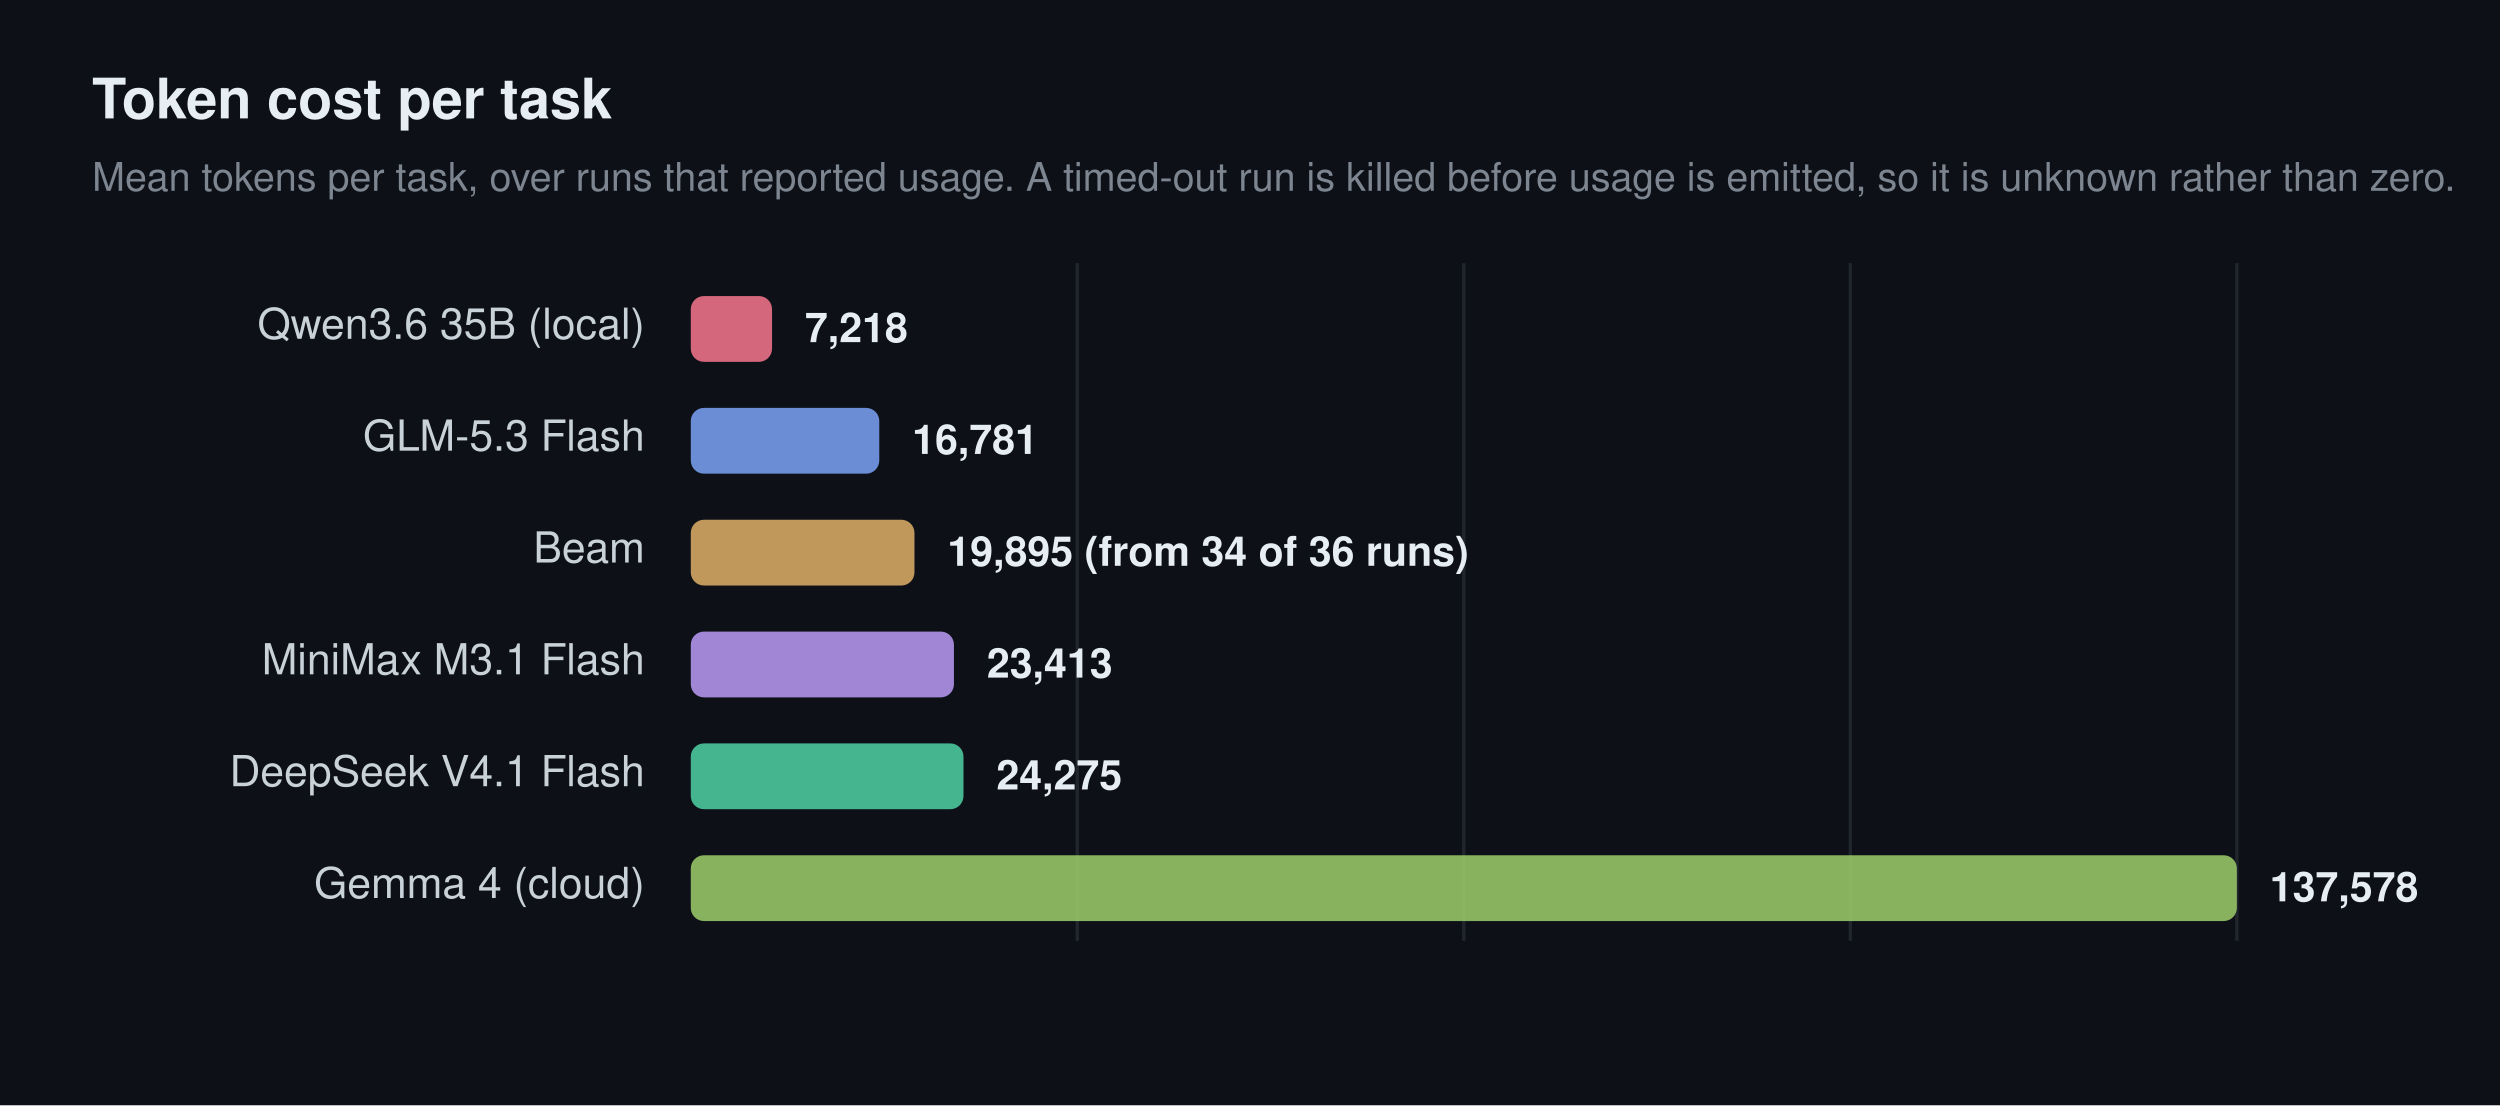
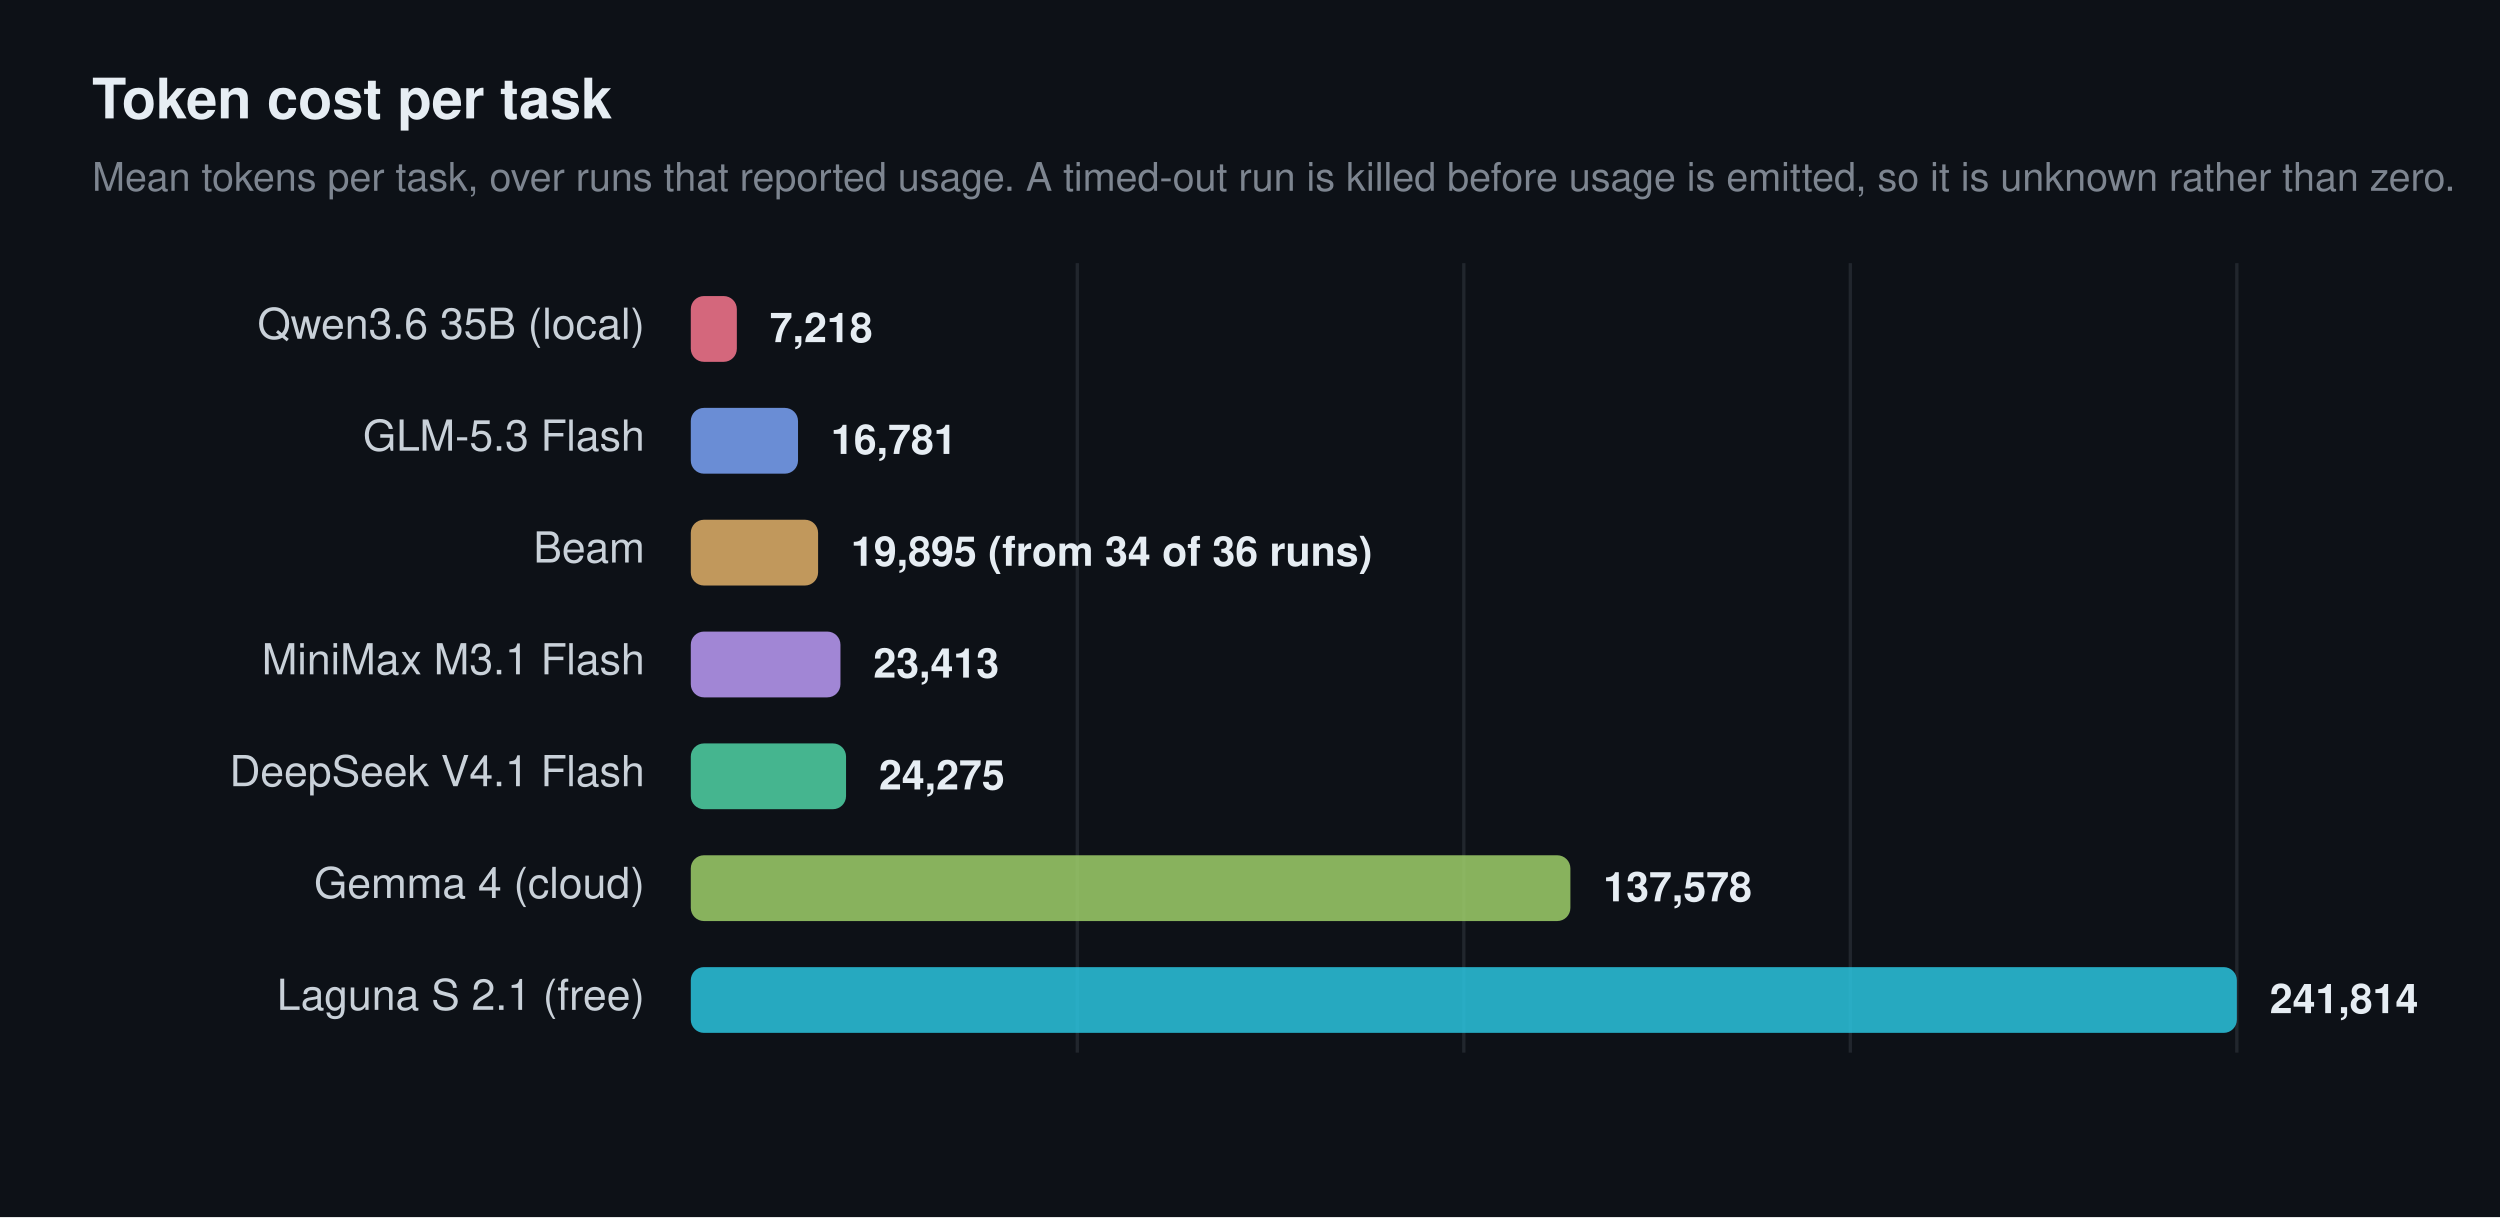
- <svg xmlns="http://www.w3.org/2000/svg" width="760" height="336" viewBox="0 0 760 336" font-family="ui-sans-serif, -apple-system, Segoe UI, Helvetica, Arial, sans-serif">
+ <svg xmlns="http://www.w3.org/2000/svg" width="760" height="370" viewBox="0 0 760 370" font-family="ui-sans-serif, -apple-system, Segoe UI, Helvetica, Arial, sans-serif">
  <rect width="100%" height="100%" fill="#0d1117" />
  <text x="28" y="36" fill="#e6edf3" font-size="17" font-weight="600">Token cost per task</text>
  <text x="28" y="58" fill="#7d8590" font-size="12">Mean tokens per task, over runs that reported usage. A timed-out run is killed before usage is emitted, so it is unknown rather than zero.</text>
-   <line x1="327.5" y1="80" x2="327.5" y2="286" stroke="#21262d" stroke-width="1" />
-   <line x1="445.0" y1="80" x2="445.0" y2="286" stroke="#21262d" stroke-width="1" />
-   <line x1="562.5" y1="80" x2="562.5" y2="286" stroke="#21262d" stroke-width="1" />
-   <line x1="680.0" y1="80" x2="680.0" y2="286" stroke="#21262d" stroke-width="1" />
+   <line x1="327.5" y1="80" x2="327.5" y2="320" stroke="#21262d" stroke-width="1" />
+   <line x1="445.0" y1="80" x2="445.0" y2="320" stroke="#21262d" stroke-width="1" />
+   <line x1="562.5" y1="80" x2="562.5" y2="320" stroke="#21262d" stroke-width="1" />
+   <line x1="680.0" y1="80" x2="680.0" y2="320" stroke="#21262d" stroke-width="1" />
  <text x="196" y="103" fill="#c9d1d9" font-size="13" text-anchor="end">Qwen3.6 35B (local)</text>
-   <rect x="210" y="90" width="24.7" height="20" rx="4" fill="#f7768e" opacity="0.85" />
-   <text x="244.7" y="104" fill="#e6edf3" font-size="12.5" font-weight="600">7,218</text>
+   <rect x="210" y="90" width="14.0" height="20" rx="4" fill="#f7768e" opacity="0.85" />
+   <text x="234.0" y="104" fill="#e6edf3" font-size="12.5" font-weight="600">7,218</text>
  <text x="196" y="137" fill="#c9d1d9" font-size="13" text-anchor="end">GLM-5.3 Flash</text>
-   <rect x="210" y="124" width="57.3" height="20" rx="4" fill="#7aa2f7" opacity="0.85" />
-   <text x="277.3" y="138" fill="#e6edf3" font-size="12.5" font-weight="600">16,781</text>
+   <rect x="210" y="124" width="32.6" height="20" rx="4" fill="#7aa2f7" opacity="0.85" />
+   <text x="252.6" y="138" fill="#e6edf3" font-size="12.5" font-weight="600">16,781</text>
  <text x="196" y="171" fill="#c9d1d9" font-size="13" text-anchor="end">Beam</text>
-   <rect x="210" y="158" width="68.0" height="20" rx="4" fill="#e0af68" opacity="0.85" />
-   <text x="288.0" y="172" fill="#e6edf3" font-size="12.5" font-weight="600">19,895  (from 34 of 36 runs)</text>
+   <rect x="210" y="158" width="38.7" height="20" rx="4" fill="#e0af68" opacity="0.85" />
+   <text x="258.7" y="172" fill="#e6edf3" font-size="12.5" font-weight="600">19,895  (from 34 of 36 runs)</text>
  <text x="196" y="205" fill="#c9d1d9" font-size="13" text-anchor="end">MiniMax M3.1 Flash</text>
-   <rect x="210" y="192" width="80.0" height="20" rx="4" fill="#bb9af7" opacity="0.85" />
-   <text x="300.0" y="206" fill="#e6edf3" font-size="12.5" font-weight="600">23,413</text>
+   <rect x="210" y="192" width="45.5" height="20" rx="4" fill="#bb9af7" opacity="0.85" />
+   <text x="265.5" y="206" fill="#e6edf3" font-size="12.5" font-weight="600">23,413</text>
  <text x="196" y="239" fill="#c9d1d9" font-size="13" text-anchor="end">DeepSeek V4.1 Flash</text>
-   <rect x="210" y="226" width="82.9" height="20" rx="4" fill="#4fd1a5" opacity="0.85" />
-   <text x="302.9" y="240" fill="#e6edf3" font-size="12.5" font-weight="600">24,275</text>
+   <rect x="210" y="226" width="47.2" height="20" rx="4" fill="#4fd1a5" opacity="0.85" />
+   <text x="267.2" y="240" fill="#e6edf3" font-size="12.5" font-weight="600">24,275</text>
  <text x="196" y="273" fill="#c9d1d9" font-size="13" text-anchor="end">Gemma 4 (cloud)</text>
-   <rect x="210" y="260" width="470.0" height="20" rx="4" fill="#9ece6a" opacity="0.85" />
-   <text x="690.0" y="274" fill="#e6edf3" font-size="12.5" font-weight="600">137,578</text>
+   <rect x="210" y="260" width="267.4" height="20" rx="4" fill="#9ece6a" opacity="0.85" />
+   <text x="487.4" y="274" fill="#e6edf3" font-size="12.5" font-weight="600">137,578</text>
+   <text x="196" y="307" fill="#c9d1d9" font-size="13" text-anchor="end">Laguna S 2.1 (free)</text>
+   <rect x="210" y="294" width="470.0" height="20" rx="4" fill="#2ac3de" opacity="0.85" />
+   <text x="690.0" y="308" fill="#e6edf3" font-size="12.5" font-weight="600">241,814</text>
</svg>
